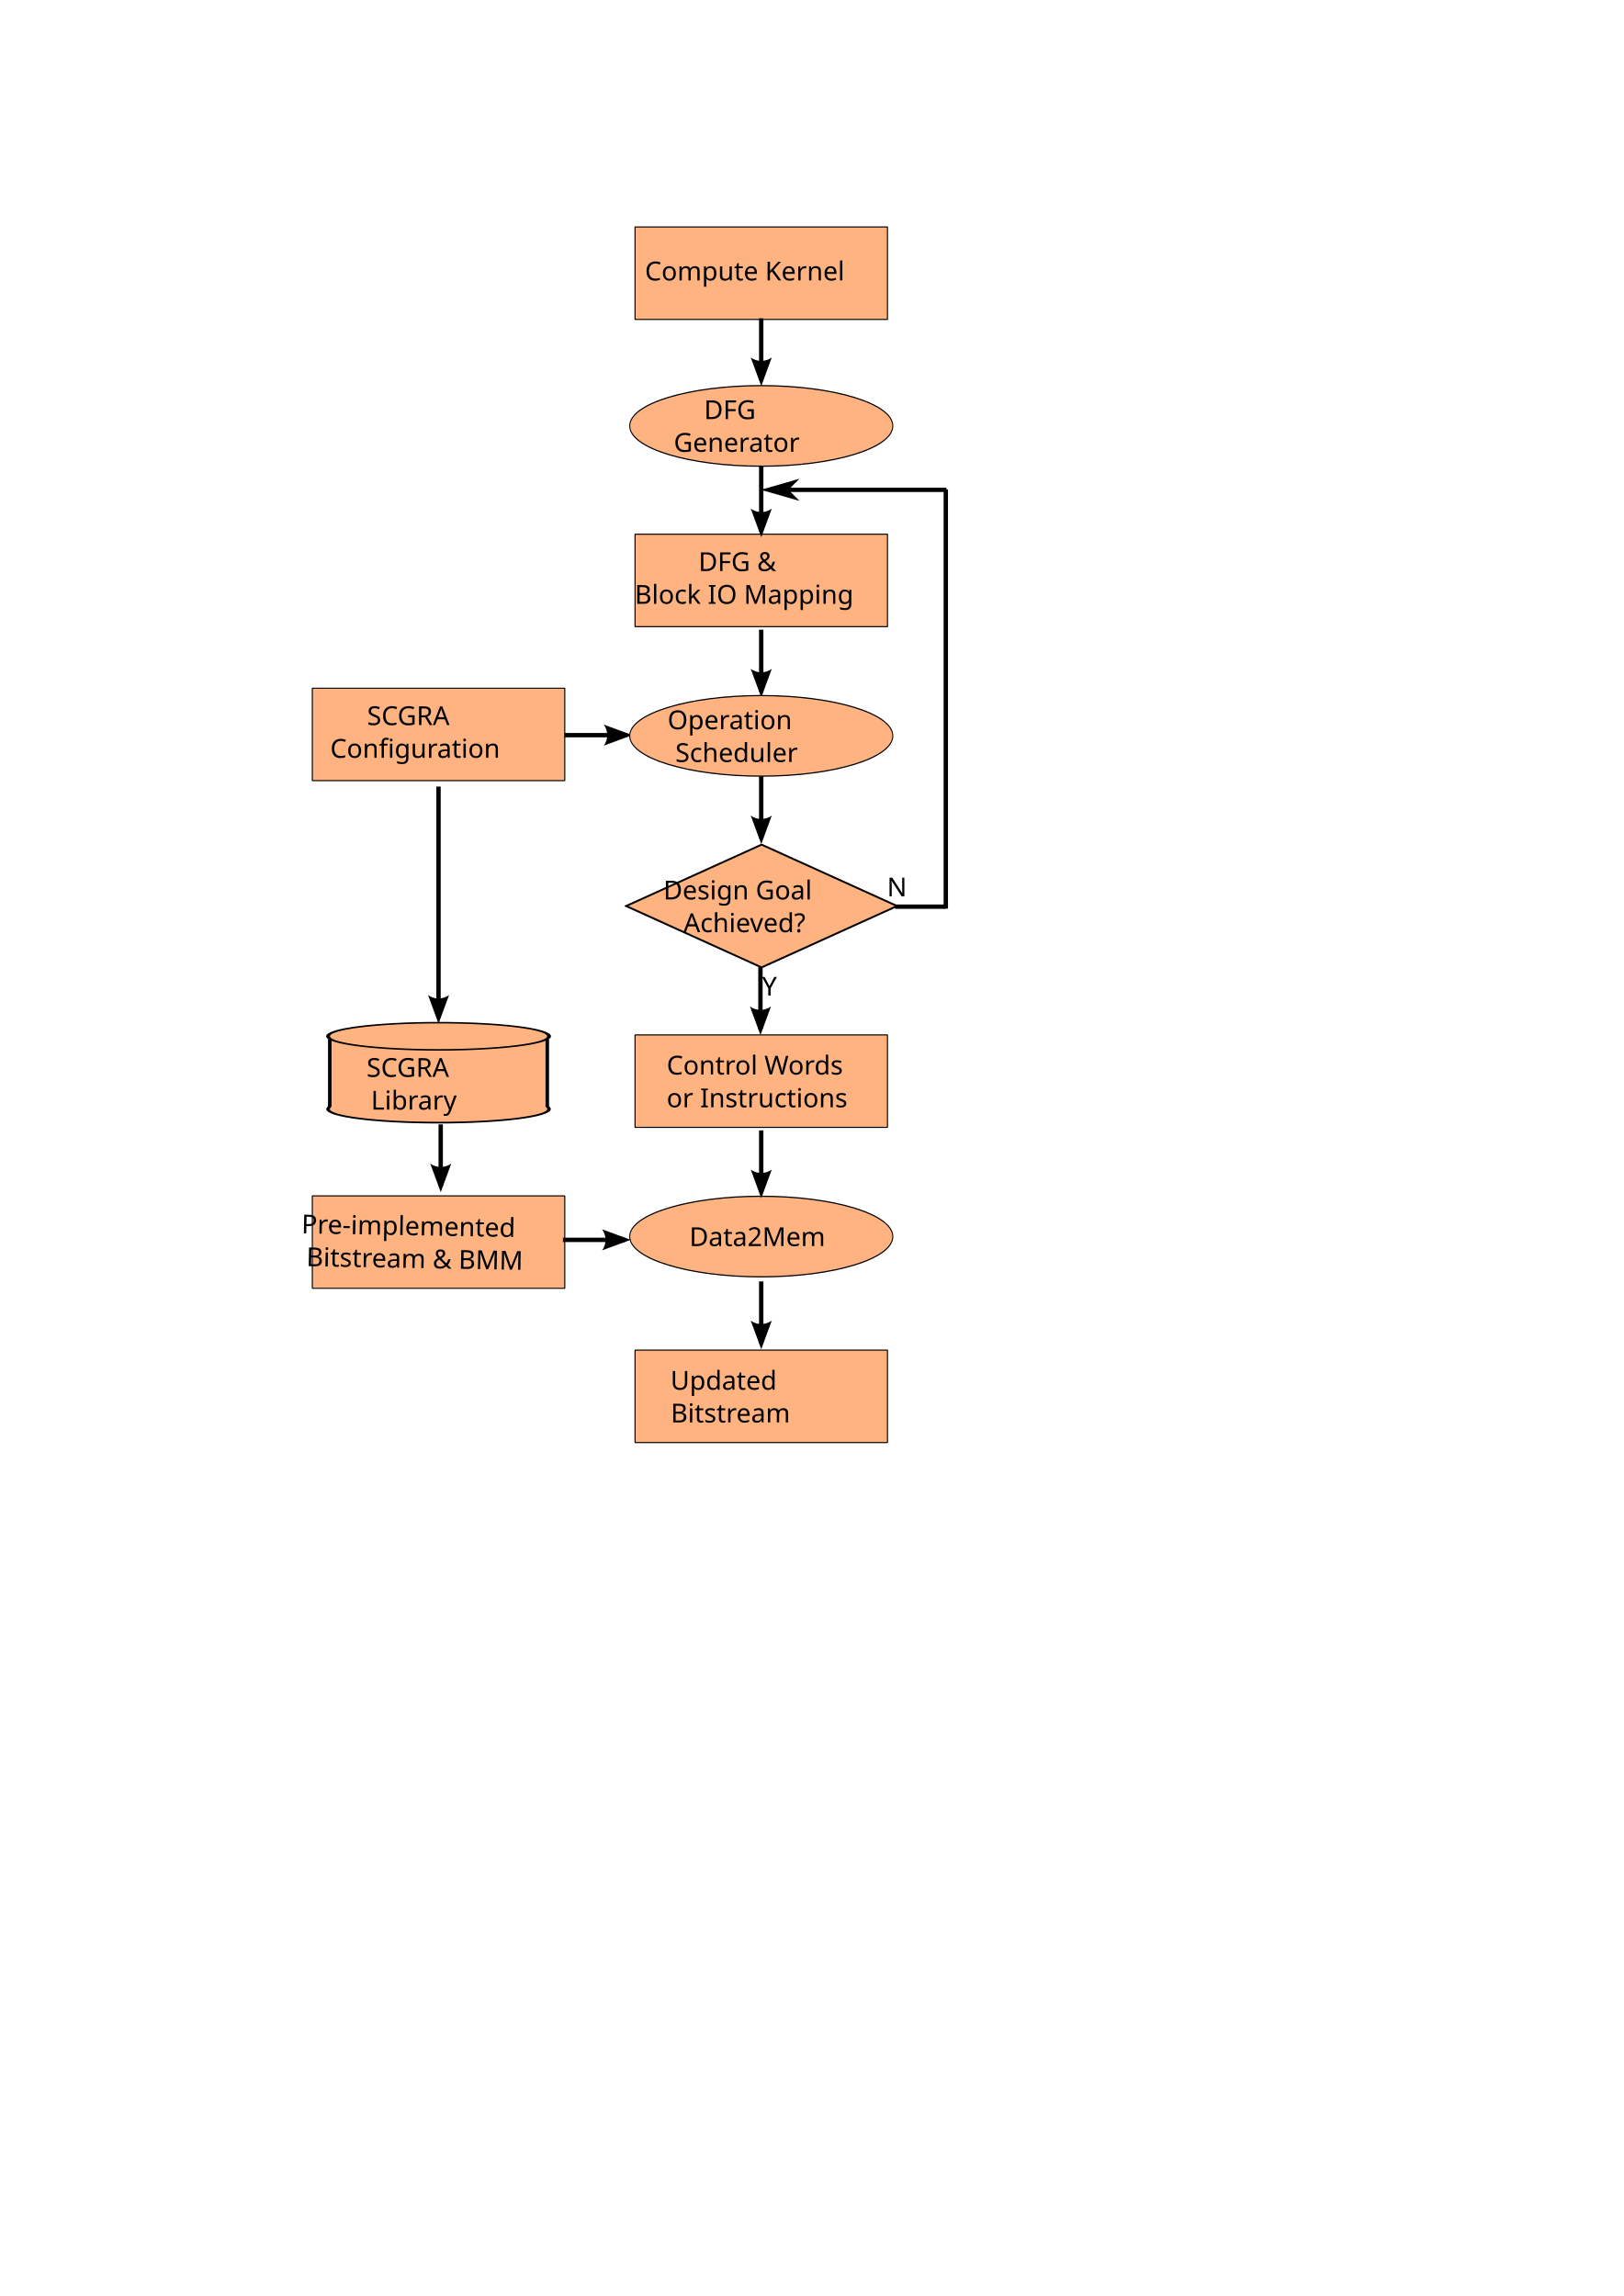
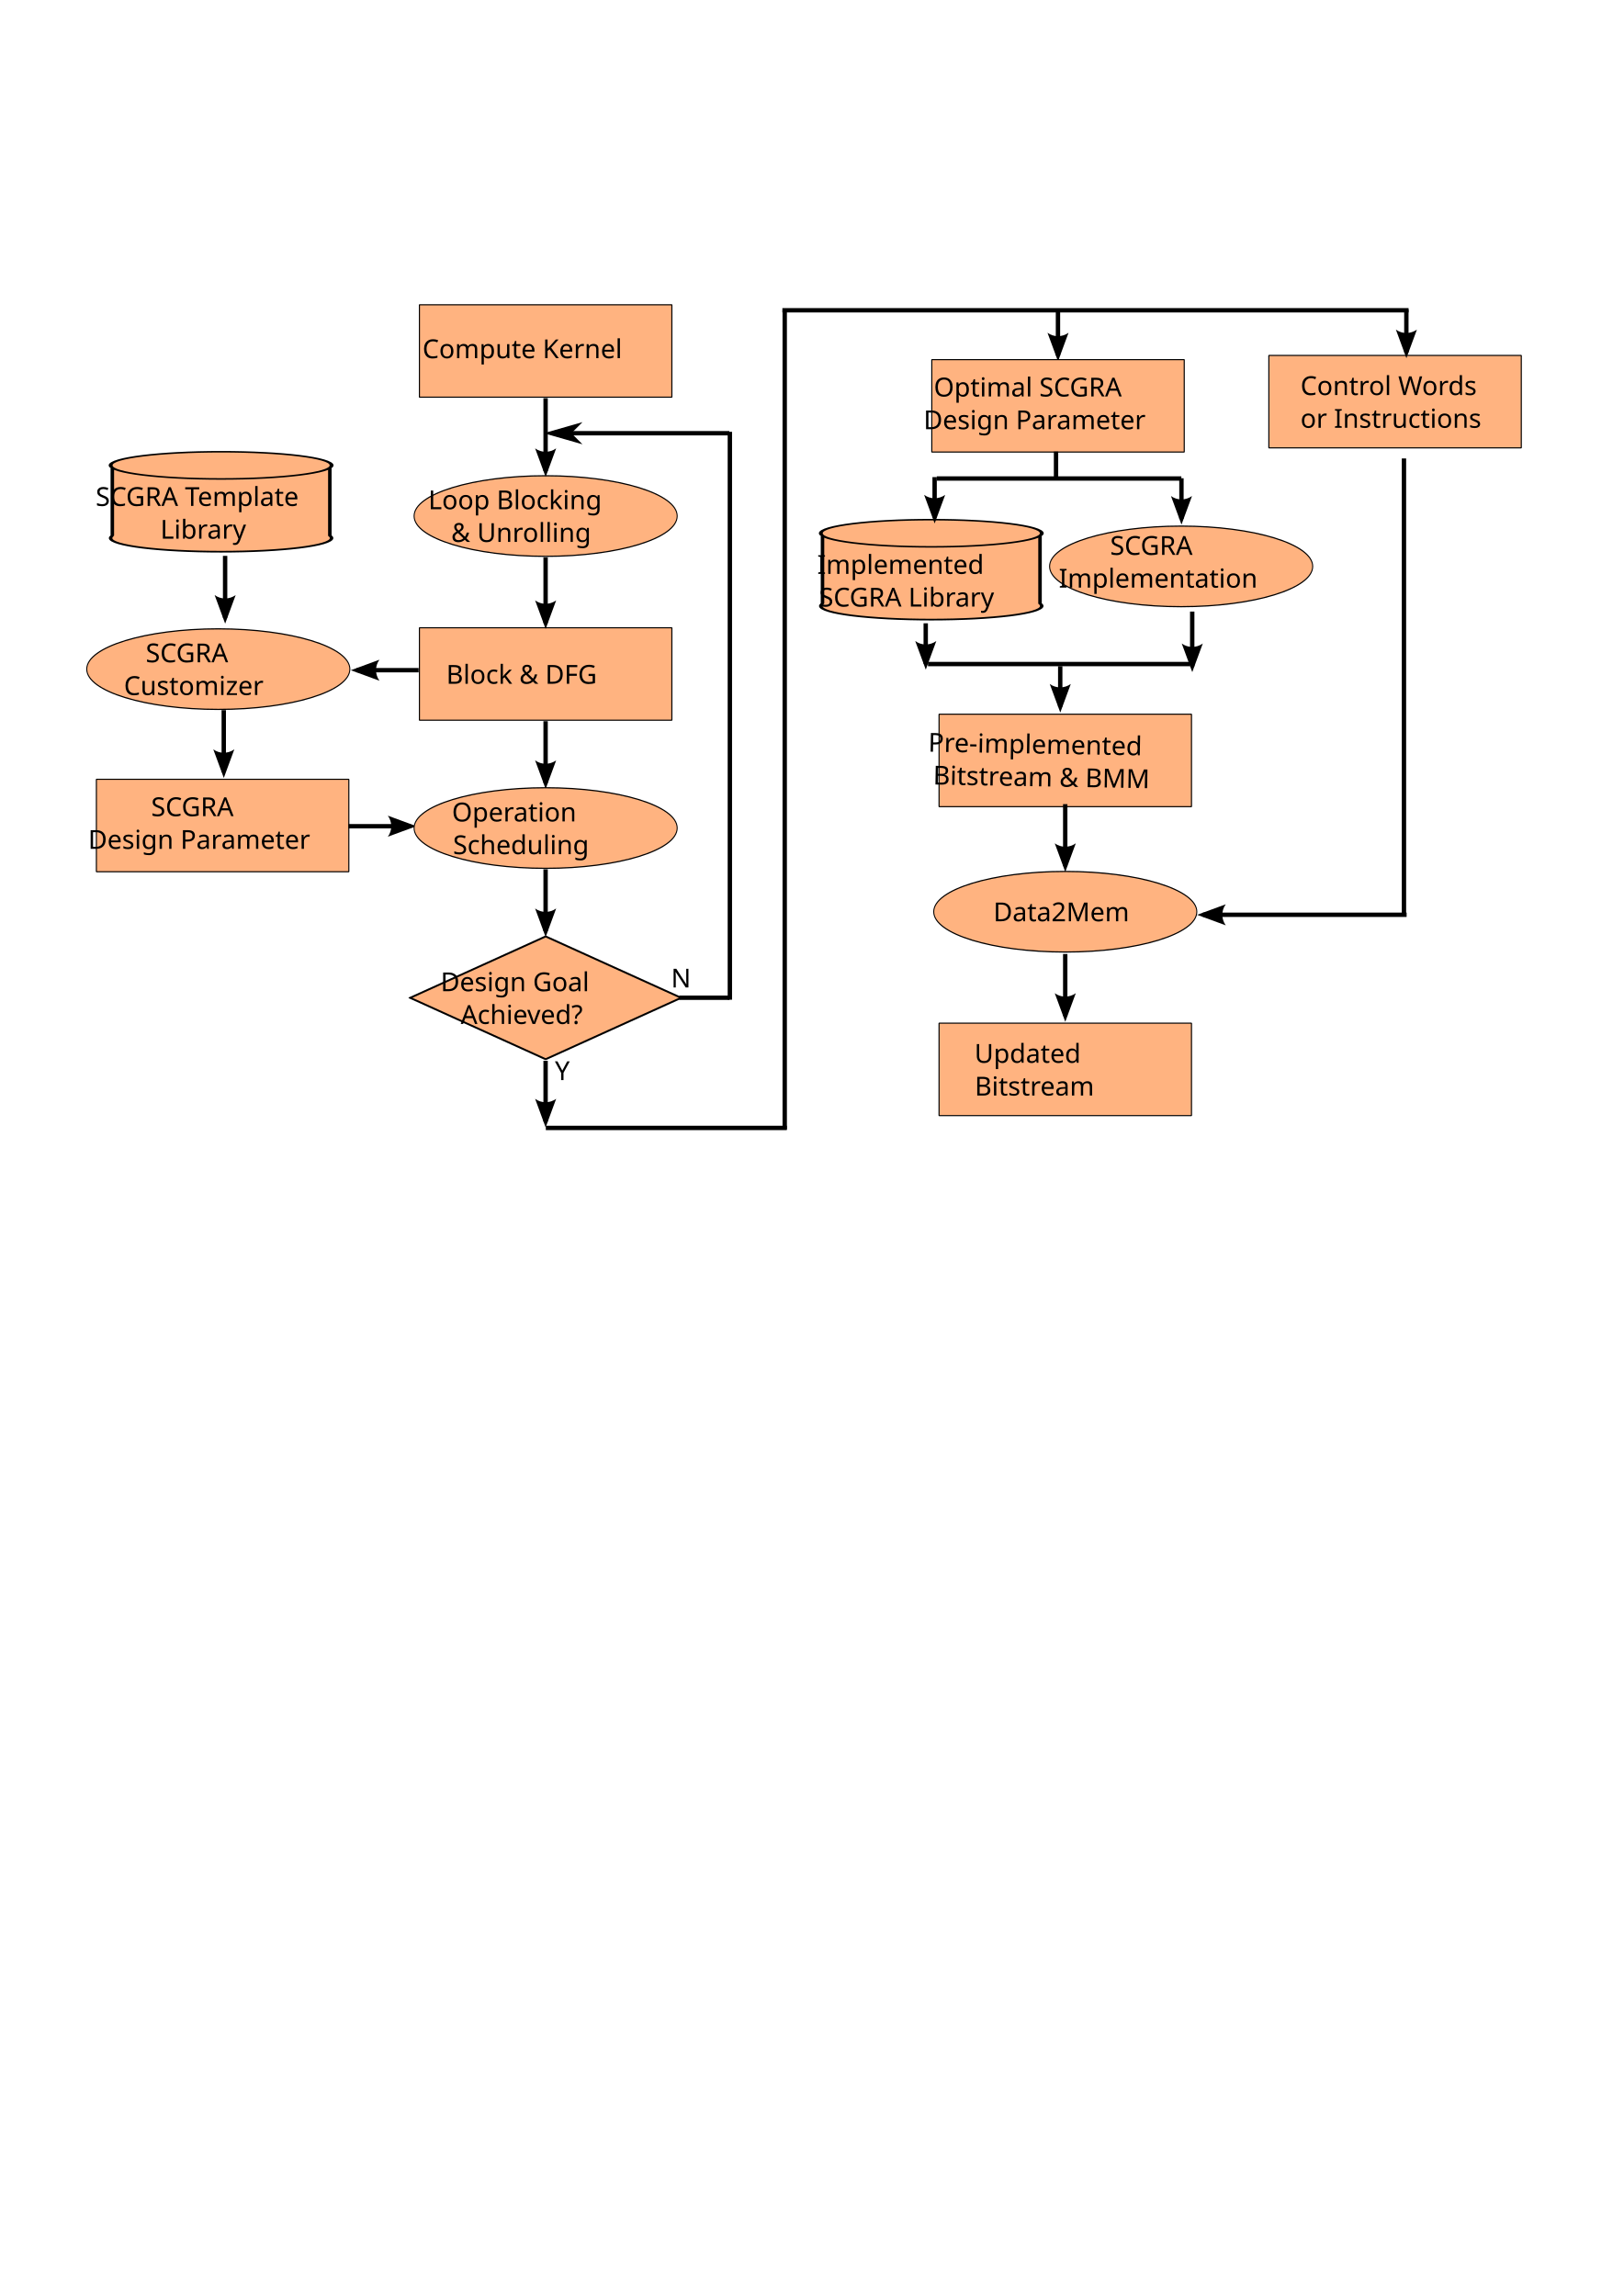
<svg xmlns="http://www.w3.org/2000/svg" width="744.094" height="1052.362" id="svg6916" version="1.1">
  <defs id="defs6918">
+     <marker orient="auto" refY="0.0" refX="0.0" id="Arrow2Mstart" style="overflow:visible">
+       <path id="path4819" style="fill-rule:evenodd;stroke-width:0.625;stroke-linejoin:round" d="M 8.719,4.034 L -2.207,0.016 L 8.719,-4.002 C 6.973,-1.63 6.983,1.616 8.719,4.034 z " transform="scale(0.6) translate(0,0)" />
+     </marker>
    <marker orient="auto" refY="0.0" refX="0.0" id="Arrow1Mstart" style="overflow:visible">
      <path id="path5297" d="M 0.0,0.0 L 5.0,-5.0 L -12.5,0.0 L 5.0,5.0 L 0.0,0.0 z " style="fill-rule:evenodd;stroke:#000000;stroke-width:1.0pt" transform="scale(0.4) translate(10,0)" />
    </marker>
    <marker orient="auto" refY="0.0" refX="0.0" id="Arrow1Mend" style="overflow:visible;">
      <path id="path5300" d="M 0.0,0.0 L 5.0,-5.0 L -12.5,0.0 L 5.0,5.0 L 0.0,0.0 z " style="fill-rule:evenodd;stroke:#000000;stroke-width:1.0pt;" transform="scale(0.4) rotate(180) translate(10,0)" />
    </marker>
    <marker orient="auto" refY="0" refX="0" id="marker12480" style="overflow:visible">
      <path id="path12482" style="fill-rule:evenodd;stroke-width:0.625;stroke-linejoin:round" d="M 8.719,4.034 -2.207,0.016 8.719,-4.002 c -1.745,2.372 -1.735,5.617 -6e-7,8.035 z" transform="scale(-0.6,-0.6)" />
    </marker>
    <marker orient="auto" refY="0" refX="0" id="marker6936" style="overflow:visible">
      <path id="path6938" style="fill-rule:evenodd;stroke-width:0.625;stroke-linejoin:round" d="M 8.719,4.034 -2.207,0.016 8.719,-4.002 c -1.745,2.372 -1.735,5.617 -6e-7,8.035 z" transform="scale(-0.6,-0.6)" />
    </marker>
    <marker orient="auto" refY="0" refX="0" id="marker6940" style="overflow:visible">
      <path id="path6942" style="fill-rule:evenodd;stroke-width:0.625;stroke-linejoin:round" d="M 8.719,4.034 -2.207,0.016 8.719,-4.002 c -1.745,2.372 -1.735,5.617 -6e-7,8.035 z" transform="scale(-0.6,-0.6)" />
    </marker>
    <marker orient="auto" refY="0" refX="0" id="marker6944" style="overflow:visible">
      <path id="path6946" style="fill-rule:evenodd;stroke-width:0.625;stroke-linejoin:round" d="M 8.719,4.034 -2.207,0.016 8.719,-4.002 c -1.745,2.372 -1.735,5.617 -6e-7,8.035 z" transform="scale(-0.6,-0.6)" />
    </marker>
    <marker orient="auto" refY="0" refX="0" id="marker6948" style="overflow:visible">
      <path id="path6950" style="fill-rule:evenodd;stroke-width:0.625;stroke-linejoin:round" d="M 8.719,4.034 -2.207,0.016 8.719,-4.002 c -1.745,2.372 -1.735,5.617 -6e-7,8.035 z" transform="scale(-0.6,-0.6)" />
    </marker>
    <marker orient="auto" refY="0" refX="0" id="marker6952" style="overflow:visible">
      <path id="path6954" style="fill-rule:evenodd;stroke-width:0.625;stroke-linejoin:round" d="M 8.719,4.034 -2.207,0.016 8.719,-4.002 c -1.745,2.372 -1.735,5.617 -6e-7,8.035 z" transform="scale(-0.6,-0.6)" />
    </marker>
    <marker orient="auto" refY="0" refX="0" id="marker6956" style="overflow:visible">
      <path id="path6958" style="fill-rule:evenodd;stroke-width:0.625;stroke-linejoin:round" d="M 8.719,4.034 -2.207,0.016 8.719,-4.002 c -1.745,2.372 -1.735,5.617 -6e-7,8.035 z" transform="scale(-0.6,-0.6)" />
    </marker>
    <marker orient="auto" refY="0" refX="0" id="marker6960" style="overflow:visible">
      <path id="path6962" style="fill-rule:evenodd;stroke-width:0.625;stroke-linejoin:round" d="M 8.719,4.034 -2.207,0.016 8.719,-4.002 c -1.745,2.372 -1.735,5.617 -6e-7,8.035 z" transform="scale(-0.6,-0.6)" />
    </marker>
    <marker orient="auto" refY="0" refX="0" id="marker12480-2" style="overflow:visible">
      <path id="path12482-1" style="fill-rule:evenodd;stroke-width:0.625;stroke-linejoin:round" d="M 8.719,4.034 -2.207,0.016 8.719,-4.002 c -1.745,2.372 -1.735,5.617 -6e-7,8.035 z" transform="scale(-0.6,-0.6)" />
    </marker>
    <marker orient="auto" refY="0" refX="0" id="marker12480-9" style="overflow:visible">
      <path id="path12482-7" style="fill-rule:evenodd;stroke-width:0.625;stroke-linejoin:round" d="M 8.719,4.034 -2.207,0.016 8.719,-4.002 c -1.745,2.372 -1.735,5.617 -6e-7,8.035 z" transform="scale(-0.6,-0.6)" />
    </marker>
    <marker orient="auto" refY="0" refX="0" id="marker12480-8" style="overflow:visible">
      <path id="path12482-5" style="fill-rule:evenodd;stroke-width:0.625;stroke-linejoin:round" d="M 8.719,4.034 -2.207,0.016 8.719,-4.002 c -1.745,2.372 -1.735,5.617 -6e-7,8.035 z" transform="scale(-0.6,-0.6)" />
    </marker>
    <marker orient="auto" refY="0" refX="0" id="marker12480-1" style="overflow:visible">
      <path id="path12482-53" style="fill-rule:evenodd;stroke-width:0.625;stroke-linejoin:round" d="M 8.719,4.034 -2.207,0.016 8.719,-4.002 c -1.745,2.372 -1.735,5.617 -6e-7,8.035 z" transform="scale(-0.6,-0.6)" />
    </marker>
    <marker orient="auto" refY="0" refX="0" id="marker12480-7" style="overflow:visible">
      <path id="path12482-51" style="fill-rule:evenodd;stroke-width:0.625;stroke-linejoin:round" d="M 8.719,4.034 -2.207,0.016 8.719,-4.002 c -1.745,2.372 -1.735,5.617 -6e-7,8.035 z" transform="scale(-0.6,-0.6)" />
    </marker>
    <marker orient="auto" refY="0" refX="0" id="marker12480-3" style="overflow:visible">
      <path id="path12482-55" style="fill-rule:evenodd;stroke-width:0.625;stroke-linejoin:round" d="M 8.719,4.034 -2.207,0.016 8.719,-4.002 c -1.745,2.372 -1.735,5.617 -6e-7,8.035 z" transform="scale(-0.6,-0.6)" />
    </marker>
    <marker orient="auto" refY="0" refX="0" id="marker12480-6" style="overflow:visible">
      <path id="path12482-76" style="fill-rule:evenodd;stroke-width:0.625;stroke-linejoin:round" d="M 8.719,4.034 -2.207,0.016 8.719,-4.002 c -1.745,2.372 -1.735,5.617 -6e-7,8.035 z" transform="scale(-0.6,-0.6)" />
    </marker>
+     <marker orient="auto" refY="0" refX="0" id="marker12480-97" style="overflow:visible">
+       <path id="path12482-4" style="fill-rule:evenodd;stroke-width:0.625;stroke-linejoin:round" d="M 8.719,4.034 -2.207,0.016 8.719,-4.002 c -1.745,2.372 -1.735,5.617 -6e-7,8.035 z" transform="scale(-0.6,-0.6)" />
+     </marker>
+     <marker orient="auto" refY="0" refX="0" id="marker12480-60" style="overflow:visible">
+       <path id="path12482-8" style="fill-rule:evenodd;stroke-width:0.625;stroke-linejoin:round" d="M 8.719,4.034 -2.207,0.016 8.719,-4.002 c -1.745,2.372 -1.735,5.617 -6e-7,8.035 z" transform="scale(-0.6,-0.6)" />
+     </marker>
+     <marker orient="auto" refY="0" refX="0" id="marker12480-34" style="overflow:visible">
+       <path id="path12482-2" style="fill-rule:evenodd;stroke-width:0.625;stroke-linejoin:round" d="M 8.719,4.034 -2.207,0.016 8.719,-4.002 c -1.745,2.372 -1.735,5.617 -6e-7,8.035 z" transform="scale(-0.6,-0.6)" />
+     </marker>
+     <marker orient="auto" refY="0" refX="0" id="marker12480-11" style="overflow:visible">
+       <path id="path12482-0" style="fill-rule:evenodd;stroke-width:0.625;stroke-linejoin:round" d="M 8.719,4.034 -2.207,0.016 8.719,-4.002 c -1.745,2.372 -1.735,5.617 -6e-7,8.035 z" transform="scale(-0.6,-0.6)" />
+     </marker>
+     <marker orient="auto" refY="0" refX="0" id="Arrow1Mstart-5" style="overflow:visible">
+       <path id="path5297-0" d="M 0,0 5,-5 -12.5,0 5,5 0,0 z" style="fill-rule:evenodd;stroke:#000000;stroke-width:1pt" transform="matrix(0.4,0,0,0.4,4,0)" />
+     </marker>
+     <marker orient="auto" refY="0" refX="0" id="marker12480-4" style="overflow:visible">
+       <path id="path12482-19" style="fill-rule:evenodd;stroke-width:0.625;stroke-linejoin:round" d="M 8.719,4.034 -2.207,0.016 8.719,-4.002 c -1.745,2.372 -1.735,5.617 -6e-7,8.035 z" transform="scale(-0.6,-0.6)" />
+     </marker>
+     <marker orient="auto" refY="0" refX="0" id="marker12480-38" style="overflow:visible">
+       <path id="path12482-15" style="fill-rule:evenodd;stroke-width:0.625;stroke-linejoin:round" d="M 8.719,4.034 -2.207,0.016 8.719,-4.002 c -1.745,2.372 -1.735,5.617 -6e-7,8.035 z" transform="scale(-0.6,-0.6)" />
+     </marker>
+     <marker orient="auto" refY="0" refX="0" id="marker12480-76" style="overflow:visible">
+       <path id="path12482-41" style="fill-rule:evenodd;stroke-width:0.625;stroke-linejoin:round" d="M 8.719,4.034 -2.207,0.016 8.719,-4.002 c -1.745,2.372 -1.735,5.617 -6e-7,8.035 z" transform="scale(-0.6,-0.6)" />
+     </marker>
+     <marker orient="auto" refY="0" refX="0" id="marker12480-78" style="overflow:visible">
+       <path id="path12482-73" style="fill-rule:evenodd;stroke-width:0.625;stroke-linejoin:round" d="M 8.719,4.034 -2.207,0.016 8.719,-4.002 c -1.745,2.372 -1.735,5.617 -6e-7,8.035 z" transform="scale(-0.6,-0.6)" />
+     </marker>
+     <marker orient="auto" refY="0" refX="0" id="marker12480-0" style="overflow:visible">
+       <path id="path12482-85" style="fill-rule:evenodd;stroke-width:0.625;stroke-linejoin:round" d="M 8.719,4.034 -2.207,0.016 8.719,-4.002 c -1.745,2.372 -1.735,5.617 -6e-7,8.035 z" transform="scale(-0.6,-0.6)" />
+     </marker>
+     <marker orient="auto" refY="0" refX="0" id="marker5578" style="overflow:visible">
+       <path id="path5580" style="fill-rule:evenodd;stroke-width:0.625;stroke-linejoin:round" d="M 8.719,4.034 -2.207,0.016 8.719,-4.002 c -1.745,2.372 -1.735,5.617 -6e-7,8.035 z" transform="scale(-0.6,-0.6)" />
+     </marker>
+     <marker orient="auto" refY="0" refX="0" id="marker12480-112" style="overflow:visible">
+       <path id="path12482-75" style="fill-rule:evenodd;stroke-width:0.625;stroke-linejoin:round" d="M 8.719,4.034 -2.207,0.016 8.719,-4.002 c -1.745,2.372 -1.735,5.617 -6e-7,8.035 z" transform="scale(-0.6,-0.6)" />
+     </marker>
+     <marker orient="auto" refY="0" refX="0" id="marker5616" style="overflow:visible">
+       <path id="path5618" style="fill-rule:evenodd;stroke-width:0.625;stroke-linejoin:round" d="M 8.719,4.034 -2.207,0.016 8.719,-4.002 c -1.745,2.372 -1.735,5.617 -6e-7,8.035 z" transform="scale(-0.6,-0.6)" />
+     </marker>
  </defs>
  <g id="layer1">
-     <rect id="rect12754-3-34" style="fill:#ffb380;fill-opacity:1;stroke:#000000;stroke-width:0.5;stroke-miterlimit:1;stroke-opacity:1;stroke-dasharray:none;stroke-dashoffset:0" width="115.685" height="42.365" x="291.022" y="244.859" />
-     <text xml:space="preserve" style="font-size:12px;font-style:normal;font-weight:normal;text-align:center;line-height:125%;letter-spacing:0px;word-spacing:0px;text-anchor:middle;fill:#000000;fill-opacity:1;stroke:none;font-family:Sans" x="348.82" y="261.747" id="text13815-3">
-       <tspan x="348.82" y="261.747" id="tspan14004-7">DFG &amp;</tspan>
-       <tspan id="tspan3050" x="348.82" y="276.747">Block IO Mapping</tspan>
-     </text>
-     <rect id="rect12754-3-34-8" style="fill:#ffb380;fill-opacity:1;stroke:#000000;stroke-width:0.5;stroke-miterlimit:1;stroke-opacity:1;stroke-dasharray:none;stroke-dashoffset:0" width="115.685" height="42.365" x="291.022" y="104.037" />
-     <text xml:space="preserve" style="font-size:12px;font-style:normal;font-weight:normal;text-align:center;line-height:125%;letter-spacing:0px;word-spacing:0px;text-anchor:middle;fill:#000000;fill-opacity:1;stroke:none;font-family:Sans" x="349.087" y="128.53" id="text13815-3-1">
-       <tspan id="tspan3050-2" x="349.087" y="128.53">Compute Kernel</tspan>
-     </text>
-     <g id="g6859" transform="translate(-321.7815,16.97376)">
+     <g id="g4408" transform="translate(33.43328,-3.22515)">
+       <rect y="290.965" x="158.776" height="42.365" width="115.685" style="fill:#ffb380;fill-opacity:1;stroke:#000000;stroke-width:0.5;stroke-miterlimit:1;stroke-opacity:1;stroke-dasharray:none;stroke-dashoffset:0" id="rect12754-3-34" />
+       <text id="text13815-3" y="316.621" x="216.524" style="font-size:12px;font-style:normal;font-weight:normal;text-align:center;line-height:125%;letter-spacing:0px;word-spacing:0px;text-anchor:middle;fill:#000000;fill-opacity:1;stroke:none;font-family:Sans" xml:space="preserve">
+         <tspan y="316.621" x="216.524" id="tspan3050">Block &amp; DFG</tspan>
+       </text>
+     </g>
+     <g id="g4403" transform="translate(36.08709,4.040353)">
+       <rect y="135.648" x="156.122" height="42.365" width="115.685" style="fill:#ffb380;fill-opacity:1;stroke:#000000;stroke-width:0.5;stroke-miterlimit:1;stroke-opacity:1;stroke-dasharray:none;stroke-dashoffset:0" id="rect12754-3-34-8" />
+       <text id="text13815-3-1" y="160.14" x="214.187" style="font-size:12px;font-style:normal;font-weight:normal;text-align:center;line-height:125%;letter-spacing:0px;word-spacing:0px;text-anchor:middle;fill:#000000;fill-opacity:1;stroke:none;font-family:Sans" xml:space="preserve">
+         <tspan y="160.14" x="214.187" id="tspan3050-2">Compute Kernel</tspan>
+       </text>
+     </g>
+     <g id="g6859" transform="translate(-31.32822,-294.4679)">
      <rect y="457.38" x="612.803" height="42.365" width="115.685" style="fill:#ffb380;fill-opacity:1;stroke:#000000;stroke-width:0.5;stroke-miterlimit:1;stroke-opacity:1;stroke-dasharray:none;stroke-dashoffset:0" id="rect12754-3-7-2-6" />
      <text id="text12722-1" y="475.535" x="627.286" style="font-size:12px;font-style:normal;font-weight:normal;line-height:125%;letter-spacing:0px;word-spacing:0px;fill:#000000;fill-opacity:1;stroke:none;font-family:Sans" xml:space="preserve">
        <tspan y="475.535" x="627.286" id="tspan12724-2">Control Words</tspan>
        <tspan id="tspan15723-6" y="490.535" x="627.286">or Instructions</tspan>
      </text>
    </g>
-     <g id="g6870" transform="translate(-321.7814,17.50641)">
+     <g id="g6870" transform="translate(-182.4637,-132.3406)">
      <g transform="translate(239.3968,66.55552)" id="g3726-9">
        <rect id="rect12754-3-3-5" style="fill:#ffb380;fill-opacity:1;stroke:#000000;stroke-width:0.5;stroke-miterlimit:1;stroke-opacity:1;stroke-dasharray:none;stroke-dashoffset:0" width="115.685" height="42.365" x="373.406" y="534.755" />
        <text xml:space="preserve" style="font-size:12px;font-style:normal;font-weight:normal;text-align:center;line-height:125%;letter-spacing:0px;word-spacing:0px;text-anchor:middle;fill:#000000;fill-opacity:1;stroke:none;font-family:Sans" x="431.173" y="552.911" id="text12763-8-4">
          <tspan id="tspan12765-7-1" x="431.173" y="552.911">Updated</tspan>
          <tspan x="431.173" y="567.911" id="tspan12767-8-1">Bitstream</tspan>
        </text>
      </g>
    </g>
-     <g id="g6877" transform="translate(-325.6814,-59.52405)">
+     <g id="g6877" transform="translate(-424.6424,-17.78219)">
      <rect y="374.967" x="468.814" height="42.365" width="115.685" style="fill:#ffb380;fill-opacity:1;stroke:#000000;stroke-width:0.5;stroke-miterlimit:1;stroke-opacity:1;stroke-dasharray:none;stroke-dashoffset:0" id="rect12754-3-7-5-9" />
      <text id="text12763-3-4" y="391.854" x="526.835" style="font-size:12px;font-style:normal;font-weight:normal;text-align:center;line-height:125%;letter-spacing:0px;word-spacing:0px;text-anchor:middle;fill:#000000;fill-opacity:1;stroke:none;font-family:Sans" xml:space="preserve">
        <tspan id="tspan12767-5-2" y="391.854" x="526.835">SCGRA</tspan>
-         <tspan id="tspan13867-62" y="406.854" x="526.835">Configuration</tspan>
-       </text>
-     </g>
-     <path style="fill:none;stroke:#000000;stroke-width:2;stroke-linecap:butt;stroke-linejoin:miter;stroke-miterlimit:4;stroke-opacity:1;stroke-dasharray:none;marker-start:none;marker-end:url(#marker12480)" d="m 348.845,288.623 0,28.42" id="path15934-3" />
-     <path style="fill:none;stroke:#000000;stroke-width:2;stroke-linecap:butt;stroke-linejoin:miter;stroke-miterlimit:4;stroke-opacity:1;stroke-dasharray:none;marker-start:none;marker-end:url(#marker12480)" d="m 348.845,587.349 0,28.42" id="path15934-7-3" />
-     <path style="fill:none;stroke:#000000;stroke-width:2;stroke-linecap:butt;stroke-linejoin:miter;stroke-miterlimit:4;stroke-opacity:1;stroke-dasharray:none;marker-start:none;marker-end:url(#marker12480)" d="m 258.74,336.956 28.42,0" id="path15934-71-3" />
-     <g id="g6853" transform="translate(-328.6944,-59.88916)">
-       <path transform="matrix(0.8161765,0,0,1,530.3852,209.4707)" d="m 254.187,187.692 c 0,10.199 -33.071,18.467 -73.866,18.467 -40.795,0 -73.866,-8.268 -73.866,-18.467 0,-10.199 33.071,-18.467 73.866,-18.467 40.795,0 73.866,8.268 73.866,18.467 z" id="path18555-5" style="fill:#ffb380;fill-opacity:1;stroke:#010000;stroke-width:0.553;stroke-linejoin:round;stroke-miterlimit:4;stroke-opacity:1;stroke-dasharray:none;stroke-dashoffset:0" />
-       <text id="text12763-3-5-1" y="394.136" x="677.169" style="font-size:12px;font-style:normal;font-weight:normal;text-align:center;line-height:125%;letter-spacing:0px;word-spacing:0px;text-anchor:middle;fill:#000000;fill-opacity:1;stroke:none;font-family:Sans" xml:space="preserve">
-         <tspan id="tspan13867-6-1" y="394.136" x="677.169">Operation</tspan>
-         <tspan id="tspan13926-9" y="409.136" x="677.169">Scheduler</tspan>
-       </text>
-     </g>
-     <g id="g6865" transform="translate(-321.7814,16.01361)">
+         <tspan id="tspan13867-62" y="406.854" x="526.835">Design Parameter</tspan>
+       </text>
+     </g>
+     <path style="fill:none;stroke:#000000;stroke-width:2;stroke-linecap:butt;stroke-linejoin:miter;stroke-miterlimit:4;stroke-opacity:1;stroke-dasharray:none;marker-start:none;marker-end:url(#marker12480)" d="m 250.032,330.549 0,28.42" id="path15934-3" />
+     <path style="fill:none;stroke:#000000;stroke-width:2;stroke-linecap:butt;stroke-linejoin:miter;stroke-miterlimit:4;stroke-opacity:1;stroke-dasharray:none;marker-start:none;marker-end:url(#marker12480)" d="m 484.836,141.629 0,21.349" id="path15934-7-3" />
+     <path style="fill:none;stroke:#000000;stroke-width:2;stroke-linecap:butt;stroke-linejoin:miter;stroke-miterlimit:4;stroke-opacity:1;stroke-dasharray:none;marker-start:none;marker-end:url(#marker12480)" d="m 159.779,378.698 28.42,0" id="path15934-71-3" />
+     <g id="g6853" transform="translate(-298.9358,-36.20465)">
+       <path transform="matrix(0.8161765,0,0,1,401.8137,228.0421)" d="m 254.187,187.692 c 0,10.199 -33.071,18.467 -73.866,18.467 -40.795,0 -73.866,-8.268 -73.866,-18.467 0,-10.199 33.071,-18.467 73.866,-18.467 40.795,0 73.866,8.268 73.866,18.467 z" id="path18555-5" style="fill:#ffb380;fill-opacity:1;stroke:#010000;stroke-width:0.553;stroke-linejoin:round;stroke-miterlimit:4;stroke-opacity:1;stroke-dasharray:none;stroke-dashoffset:0" />
+       <text id="text12763-3-5-1" y="412.708" x="548.598" style="font-size:12px;font-style:normal;font-weight:normal;text-align:center;line-height:125%;letter-spacing:0px;word-spacing:0px;text-anchor:middle;fill:#000000;fill-opacity:1;stroke:none;font-family:Sans" xml:space="preserve">
+         <tspan id="tspan13867-6-1" y="412.708" x="548.598">Operation</tspan>
+         <tspan id="tspan13926-9" y="427.708" x="548.598">Scheduling</tspan>
+       </text>
+     </g>
+     <g id="g6865" transform="translate(-182.4637,-132.8638)">
      <path transform="matrix(0.8161765,0,0,1,523.4722,363.0618)" d="m 254.187,187.692 c 0,10.199 -33.071,18.467 -73.866,18.467 -40.795,0 -73.866,-8.268 -73.866,-18.467 0,-10.199 33.071,-18.467 73.866,-18.467 40.795,0 73.866,8.268 73.866,18.467 z" id="path18555-8-9" style="fill:#ffb380;fill-opacity:1;stroke:#010000;stroke-width:0.553;stroke-linejoin:round;stroke-miterlimit:4;stroke-opacity:1;stroke-dasharray:none;stroke-dashoffset:0" />
      <text id="text12722-3-4" y="555.122" x="637.698" style="font-size:12px;font-style:normal;font-weight:normal;line-height:125%;letter-spacing:0px;word-spacing:0px;fill:#000000;fill-opacity:1;stroke:none;font-family:Sans" xml:space="preserve">
        <tspan y="555.122" x="637.698" id="tspan12724-4-9">Data2Mem</tspan>
      </text>
    </g>
-     <g id="g6891" transform="translate(-318.7685,20.47595)">
+     <g id="g6891" transform="translate(-31.56124,-200.2855)">
      <rect y="527.644" x="461.901" height="42.365" width="115.685" style="fill:#ffb380;fill-opacity:1;stroke:#000000;stroke-width:0.5;stroke-miterlimit:1;stroke-opacity:1;stroke-dasharray:none;stroke-dashoffset:0" id="rect12754-3-7-5-1-2" />
      <text transform="matrix(0.9998493,0.01736027,-0.01736027,0.9998493,0,0)" id="text12763-9" y="536.785" x="529.327" style="font-size:12px;font-style:normal;font-weight:normal;text-align:center;line-height:125%;letter-spacing:0px;word-spacing:0px;text-anchor:middle;fill:#000000;fill-opacity:1;stroke:none;font-family:Sans" xml:space="preserve">
        <tspan y="536.785" x="529.327" id="tspan12765-4">Pre-implemented</tspan>
        <tspan id="tspan12767-6" y="551.785" x="529.327">Bitstream &amp; BMM</tspan>
      </text>
    </g>
-     <path style="fill:none;stroke:#000000;stroke-width:2;stroke-linecap:butt;stroke-linejoin:miter;stroke-miterlimit:4;stroke-opacity:1;stroke-dasharray:none;marker-start:none;marker-end:url(#marker12480)" d="m 348.845,518.117 0,28.42" id="path15934-7-9-3" />
-     <path style="fill:none;stroke:#000000;stroke-width:2;stroke-linecap:butt;stroke-linejoin:miter;stroke-miterlimit:4;stroke-opacity:1;stroke-dasharray:none;marker-start:none;marker-end:url(#marker12480)" d="m 257.972,568.287 28.42,0" id="path15934-71-6-3" />
-     <g id="g6883" transform="translate(-323.2052,12.47595)">
+     <path style="fill:none;stroke:#000000;stroke-width:2;stroke-linecap:butt;stroke-linejoin:miter;stroke-miterlimit:4;stroke-opacity:1;stroke-dasharray:none;marker-start:none;marker-end:url(#marker12480)" d="m 250.032,486.187 0,27.915" id="path15934-71-6-3" />
+     <g id="g6883" transform="translate(-97.40175,-218.0817)">
      <g style="fill:#ffb380" transform="matrix(1.413947,0,0,0.6823481,304.7896,199.7981)" id="g3932-4-1">
        <path style="fill:#ffb380;fill-opacity:1;stroke:#000000;stroke-width:1.138;stroke-miterlimit:1;stroke-opacity:1;stroke-dasharray:none" d="m 119.906,386.969 0,45.25 0.031,0 c -0.38,0.534 -0.594,1.094 -0.594,1.656 0,5.048 16.033,9.125 35.812,9.125 19.779,0 35.812,-4.077 35.812,-9.125 0,-0.56 -0.185,-1.124 -0.562,-1.656 l 0,-45.25 -70.5,0 z" id="rect3874-7-3" />
        <path style="fill:#ffb380;fill-opacity:1;stroke:#000000;stroke-width:0.705;stroke-miterlimit:1;stroke-opacity:1;stroke-dasharray:none" id="path3872-8-6" d="m 124.378,584.995 c 0,3.45 -8.997,6.246 -20.096,6.246 -11.099,0 -20.096,-2.796 -20.096,-6.246 0,-3.45 8.997,-6.246 20.096,-6.246 11.099,0 20.096,2.796 20.096,6.246 z" transform="matrix(1.78214,0,0,1.463278,-30.67905,-471.0226)" />
      </g>
      <text id="text3764-4-9-2-7" y="481.106" x="523.785" style="font-size:12px;font-style:normal;font-variant:normal;font-weight:normal;font-stretch:normal;text-align:center;line-height:125%;letter-spacing:0px;word-spacing:0px;writing-mode:lr-tb;text-anchor:middle;fill:#000000;fill-opacity:1;stroke:none;font-family:Sans;-inkscape-font-specification:Sans" xml:space="preserve">
-         <tspan id="tspan4169-4" y="481.106" x="525.695">SCGRA </tspan>
-         <tspan id="tspan5026-3" y="496.106" x="523.785">Library</tspan>
-       </text>
-     </g>
-     <path style="fill:none;stroke:#000000;stroke-width:2;stroke-linecap:butt;stroke-linejoin:miter;stroke-miterlimit:4;stroke-opacity:1;stroke-dasharray:none;marker-start:none;marker-end:url(#marker12480)" d="m 348.845,355.855 0,28.42" id="path15934-3-2" />
-     <g id="g6853-9" transform="translate(-322.9801,-199.8003)">
+         <tspan id="tspan4169-4" y="481.106" x="525.695">Implemented </tspan>
+         <tspan id="tspan5026-3" y="496.106" x="523.785">SCGRA Library</tspan>
+       </text>
+     </g>
+     <path style="fill:none;stroke:#000000;stroke-width:2;stroke-linecap:butt;stroke-linejoin:miter;stroke-miterlimit:4;stroke-opacity:1;stroke-dasharray:none;marker-start:none;marker-end:url(#marker12480)" d="m 250.032,398.441 0,28.42" id="path15934-3-2" />
+     <g id="g6853-9" transform="translate(-421.793,-158.4911)">
      <path transform="matrix(0.8161765,0,0,1,524.6709,207.3278)" d="m 254.187,187.692 c 0,10.199 -33.071,18.467 -73.866,18.467 -40.795,0 -73.866,-8.268 -73.866,-18.467 0,-10.199 33.071,-18.467 73.866,-18.467 40.795,0 73.866,8.268 73.866,18.467 z" id="path18555-5-5" style="fill:#ffb380;fill-opacity:1;stroke:#010000;stroke-width:0.553;stroke-linejoin:round;stroke-miterlimit:4;stroke-opacity:1;stroke-dasharray:none;stroke-dashoffset:0" />
      <text id="text12763-3-5-1-9" y="391.888" x="671.513" style="font-size:12px;font-style:normal;font-weight:normal;text-align:center;line-height:125%;letter-spacing:0px;word-spacing:0px;text-anchor:middle;fill:#000000;fill-opacity:1;stroke:none;font-family:Sans" xml:space="preserve">
-         <tspan id="tspan13926-9-3" y="391.888" x="671.513">DFG</tspan>
-         <tspan y="406.888" x="671.513" id="tspan3146">Generator</tspan>
-       </text>
-     </g>
-     <path style="fill:none;stroke:#000000;stroke-width:2;stroke-linecap:butt;stroke-linejoin:miter;stroke-miterlimit:4;stroke-opacity:1;stroke-dasharray:none;marker-start:none;marker-end:url(#marker12480)" d="m 348.845,213.399 0,30.206" id="path15934-3-8" />
-     <path style="fill:none;stroke:#000000;stroke-width:2;stroke-linecap:butt;stroke-linejoin:miter;stroke-miterlimit:4;stroke-opacity:1;stroke-dasharray:none;marker-start:none;marker-end:url(#marker12480)" d="m 348.845,145.899 0,28.42" id="path15934-3-22" />
-     <rect style="fill:#ffb380;stroke:#010000;stroke-width:1.153;stroke-linejoin:round;stroke-miterlimit:4;stroke-opacity:1;stroke-dasharray:none;stroke-dashoffset:0" id="rect3305" width="68.17" height="68.17" x="-345.43" y="660.452" transform="matrix(0.9108015,-0.4128445,0.9108015,0.4128445,0,0)" />
-     <text xml:space="preserve" style="font-size:12px;font-style:normal;font-weight:normal;text-align:center;line-height:125%;letter-spacing:0px;word-spacing:0px;text-anchor:middle;fill:#000000;fill-opacity:1;stroke:none;font-family:Sans" x="348.982" y="412.246" id="text12763-3-7">
-       <tspan x="348.982" y="412.246" id="tspan13867-67">Design Goal</tspan>
-       <tspan x="348.982" y="427.246" id="tspan4737">Achieved?</tspan>
+         <tspan y="391.888" x="673.423" id="tspan3146">Loop Blocking </tspan>
+         <tspan y="406.888" x="671.513" id="tspan3105">&amp; Unrolling</tspan>
+       </text>
+     </g>
+     <path style="fill:none;stroke:#000000;stroke-width:2;stroke-linecap:butt;stroke-linejoin:miter;stroke-miterlimit:4;stroke-opacity:1;stroke-dasharray:none;marker-start:none;marker-end:url(#marker12480)" d="m 250.032,255.44 0,30.206" id="path15934-3-8" />
+     <path style="fill:none;stroke:#000000;stroke-width:2;stroke-linecap:butt;stroke-linejoin:miter;stroke-miterlimit:4;stroke-opacity:1;stroke-dasharray:none;marker-start:none;marker-end:url(#marker12480)" d="m 250.032,182.497 0,33.471" id="path15934-3-22" />
+     <path style="fill:none;stroke:#000000;stroke-width:2;stroke-linecap:butt;stroke-linejoin:miter;stroke-miterlimit:4;stroke-opacity:1;stroke-dasharray:none;marker-start:none;marker-end:none" d="m 311.29,457.305 22.98,0" id="path15934-71-9-6" />
+     <g id="g4427" transform="translate(32.32488,-3.707054)">
+       <rect transform="matrix(0.9108015,-0.4128445,0.9108015,0.4128445,0,0)" y="643.828" x="-472.949" height="68.17" width="68.17" id="rect3305" style="fill:#ffb380;stroke:#010000;stroke-width:1.153;stroke-linejoin:round;stroke-miterlimit:4;stroke-opacity:1;stroke-dasharray:none;stroke-dashoffset:0" />
+       <text id="text12763-3-7" y="458.029" x="217.696" style="font-size:12px;font-style:normal;font-weight:normal;text-align:center;line-height:125%;letter-spacing:0px;word-spacing:0px;text-anchor:middle;fill:#000000;fill-opacity:1;stroke:none;font-family:Sans" xml:space="preserve">
+         <tspan id="tspan13867-67" y="458.029" x="217.696">Design Goal</tspan>
+         <tspan id="tspan4737" y="473.029" x="217.696">Achieved?</tspan>
+       </text>
+     </g>
+     <text xml:space="preserve" style="font-size:12px;font-style:normal;font-weight:normal;text-align:center;line-height:125%;letter-spacing:0px;word-spacing:0px;text-anchor:middle;fill:#000000;fill-opacity:1;stroke:none;font-family:Sans" x="265.493" y="495.048" id="text12763-3-51-2">
+       <tspan x="265.493" y="495.048" id="tspan13867-4-9">Y</tspan>
    </text>
-     <path style="fill:none;stroke:#000000;stroke-width:2;stroke-linecap:butt;stroke-linejoin:miter;stroke-miterlimit:4;stroke-opacity:1;stroke-dasharray:none;marker-start:none;marker-end:none" d="m 410.251,415.564 22.98,0" id="path15934-71-9-6" />
-     <text xml:space="preserve" style="font-size:12px;font-style:normal;font-weight:normal;text-align:center;line-height:125%;letter-spacing:0px;word-spacing:0px;text-anchor:middle;fill:#000000;fill-opacity:1;stroke:none;font-family:Sans" x="360.414" y="456.336" id="text12763-3-51-2">
-       <tspan x="360.414" y="456.336" id="tspan13867-4-9">Y</tspan>
+     <text xml:space="preserve" style="font-size:12px;font-style:normal;font-weight:normal;text-align:center;line-height:125%;letter-spacing:0px;word-spacing:0px;text-anchor:middle;fill:#000000;fill-opacity:1;stroke:none;font-family:Sans" x="319.89" y="452.593" id="text12763-3-51-2-8">
+       <tspan x="319.89" y="452.593" id="tspan13867-4-9-4">N</tspan>
    </text>
-     <text xml:space="preserve" style="font-size:12px;font-style:normal;font-weight:normal;text-align:center;line-height:125%;letter-spacing:0px;word-spacing:0px;text-anchor:middle;fill:#000000;fill-opacity:1;stroke:none;font-family:Sans" x="418.851" y="410.852" id="text12763-3-51-2-8">
-       <tspan x="418.851" y="410.852" id="tspan13867-4-9-4">N</tspan>
+     <path style="fill:none;stroke:#000000;stroke-width:2;stroke-linecap:butt;stroke-linejoin:miter;stroke-miterlimit:4;stroke-opacity:1;stroke-dasharray:none;marker-start:none;marker-end:url(#marker12480)" d="m 644.492,141.88 0,19.646" id="path15934-3-2-1" />
+     <path style="fill:none;stroke:#000000;stroke-width:2;stroke-linecap:butt;stroke-linejoin:miter;stroke-miterlimit:4;stroke-opacity:1;stroke-dasharray:none;marker-start:none;marker-end:none" d="m 334.475,458.219 0,-260.309" id="path15934-71-9-6-6" />
+     <path style="fill:none;stroke:#000000;stroke-width:2;stroke-linecap:butt;stroke-linejoin:miter;stroke-miterlimit:4;stroke-opacity:1;stroke-dasharray:none;marker-start:url(#Arrow1Mstart);marker-end:none" d="m 253.106,198.567 81.117,0" id="path15934-71-9-6-67" />
+     <path style="fill:none;stroke:#000000;stroke-width:2;stroke-linecap:butt;stroke-linejoin:miter;stroke-miterlimit:4;stroke-opacity:1;stroke-dasharray:none;marker-start:none;marker-end:url(#marker12480)" d="m 488.163,437.27 0,28.42" id="path15934-3-2-6" />
+     <g id="g6853-9-8" transform="translate(-571.8053,-88.32949)">
+       <path transform="matrix(0.8161765,0,0,1,524.6709,207.3278)" d="m 254.187,187.692 c 0,10.199 -33.071,18.467 -73.866,18.467 -40.795,0 -73.866,-8.268 -73.866,-18.467 0,-10.199 33.071,-18.467 73.866,-18.467 40.795,0 73.866,8.268 73.866,18.467 z" id="path18555-5-5-3" style="fill:#ffb380;fill-opacity:1;stroke:#010000;stroke-width:0.553;stroke-linejoin:round;stroke-miterlimit:4;stroke-opacity:1;stroke-dasharray:none;stroke-dashoffset:0" />
+       <text id="text12763-3-5-1-9-2" y="391.888" x="671.513" style="font-size:12px;font-style:normal;font-weight:normal;text-align:center;line-height:125%;letter-spacing:0px;word-spacing:0px;text-anchor:middle;fill:#000000;fill-opacity:1;stroke:none;font-family:Sans" xml:space="preserve">
+         <tspan y="391.888" x="671.513" id="tspan3146-8">SCGRA</tspan>
+         <tspan y="406.888" x="671.513" id="tspan3119">Customizer</tspan>
+       </text>
+     </g>
+     <path style="fill:none;stroke:#000000;stroke-width:2;stroke-linecap:butt;stroke-linejoin:miter;stroke-miterlimit:4;stroke-opacity:1;stroke-dasharray:none;marker-start:none;marker-end:url(#marker12480)" d="m 191.845,307.176 -28.42,0" id="path15934-71-3-8" />
+     <path style="fill:none;stroke:#000000;stroke-width:2;stroke-linecap:butt;stroke-linejoin:miter;stroke-miterlimit:4;stroke-opacity:1;stroke-dasharray:none;marker-start:none;marker-end:url(#marker12480)" d="m 102.545,325.496 0,28.42" id="path15934-3-4" />
+     <g id="g3152" transform="translate(96.97463,-45.07106)">
+       <path transform="matrix(0.8161765,0,0,1,297.1373,116.9831)" d="m 254.187,187.692 c 0,10.199 -33.071,18.467 -73.866,18.467 -40.795,0 -73.866,-8.268 -73.866,-18.467 0,-10.199 33.071,-18.467 73.866,-18.467 40.795,0 73.866,8.268 73.866,18.467 z" id="path18555-5-5-3-1" style="fill:#ffb380;fill-opacity:1;stroke:#010000;stroke-width:0.553;stroke-linejoin:round;stroke-miterlimit:4;stroke-opacity:1;stroke-dasharray:none;stroke-dashoffset:0" />
+       <text id="text12763-3-5-1-9-2-8" y="299.4" x="444.694" style="font-size:12px;font-style:normal;font-weight:normal;text-align:center;line-height:125%;letter-spacing:0px;word-spacing:0px;text-anchor:middle;fill:#000000;fill-opacity:1;stroke:none;font-family:Sans" xml:space="preserve">
+         <tspan y="299.4" x="444.694" id="tspan3146-8-7">SCGRA</tspan>
+         <tspan y="314.4" x="444.694" id="tspan3119-4">Implementation</tspan>
+       </text>
+     </g>
+     <g id="g3932-4-1-1" transform="matrix(1.413947,0,0,0.6823481,-118.0657,-49.40852)" style="fill:#ffb380">
+       <path id="rect3874-7-3-5" d="m 119.906,386.969 0,45.25 0.031,0 c -0.38,0.534 -0.594,1.094 -0.594,1.656 0,5.048 16.033,9.125 35.812,9.125 19.779,0 35.812,-4.077 35.812,-9.125 0,-0.56 -0.185,-1.124 -0.562,-1.656 l 0,-45.25 -70.5,0 z" style="fill:#ffb380;fill-opacity:1;stroke:#000000;stroke-width:1.138;stroke-miterlimit:1;stroke-opacity:1;stroke-dasharray:none" />
+       <path transform="matrix(1.78214,0,0,1.463278,-30.67905,-471.0226)" d="m 124.378,584.995 c 0,3.45 -8.997,6.246 -20.096,6.246 -11.099,0 -20.096,-2.796 -20.096,-6.246 0,-3.45 8.997,-6.246 20.096,-6.246 11.099,0 20.096,2.796 20.096,6.246 z" id="path3872-8-6-5" style="fill:#ffb380;fill-opacity:1;stroke:#000000;stroke-width:0.705;stroke-miterlimit:1;stroke-opacity:1;stroke-dasharray:none" />
+     </g>
+     <text xml:space="preserve" style="font-size:12px;font-style:normal;font-variant:normal;font-weight:normal;font-stretch:normal;text-align:center;line-height:125%;letter-spacing:0px;word-spacing:0px;writing-mode:lr-tb;text-anchor:middle;fill:#000000;fill-opacity:1;stroke:none;font-family:Sans;-inkscape-font-specification:Sans" x="100.929" y="231.899" id="text3764-4-9-2-7-9">
+       <tspan x="102.839" y="231.899" id="tspan4169-4-2">SCGRA Template </tspan>
+       <tspan x="100.929" y="246.899" id="tspan5026-3-7">Library</tspan>
    </text>
-     <path style="fill:none;stroke:#000000;stroke-width:2;stroke-linecap:butt;stroke-linejoin:miter;stroke-miterlimit:4;stroke-opacity:1;stroke-dasharray:none;marker-start:none;marker-end:url(#marker12480)" d="m 348.483,443.358 0,28.42" id="path15934-3-2-1" />
-     <path style="fill:none;stroke:#000000;stroke-width:2;stroke-linecap:butt;stroke-linejoin:miter;stroke-miterlimit:4;stroke-opacity:1;stroke-dasharray:none;marker-start:none;marker-end:none" d="m 433.436,416.479 0,-192.178" id="path15934-71-9-6-6" />
-     <path style="fill:none;stroke:#000000;stroke-width:2;stroke-linecap:butt;stroke-linejoin:miter;stroke-miterlimit:4;stroke-opacity:1;stroke-dasharray:none;marker-start:url(#Arrow1Mstart);marker-end:none" d="m 352.572,224.505 81.117,0" id="path15934-71-9-6-67" />
-     <path style="fill:none;stroke:#000000;stroke-width:2;stroke-linecap:butt;stroke-linejoin:miter;stroke-miterlimit:4;stroke-opacity:1;stroke-dasharray:none;marker-start:none;marker-end:url(#marker12480)" d="m 200.956,360.526 0,106.021" id="path15934-3-2-2" />
-     <path style="fill:none;stroke:#000000;stroke-width:2;stroke-linecap:butt;stroke-linejoin:miter;stroke-miterlimit:4;stroke-opacity:1;stroke-dasharray:none;marker-start:none;marker-end:url(#marker12480)" d="m 201.966,515.358 0,28.42" id="path15934-3-2-6" />
+     <path style="fill:none;stroke:#000000;stroke-width:2;stroke-linecap:butt;stroke-linejoin:miter;stroke-miterlimit:4;stroke-opacity:1;stroke-dasharray:none;marker-start:none;marker-end:url(#marker12480)" d="m 103.163,254.784 0,28.42" id="path15934-3-4-4" />
+     <g id="g6877-7" transform="translate(-41.80067,-210.1342)">
+       <rect y="374.967" x="468.814" height="42.365" width="115.685" style="fill:#ffb380;fill-opacity:1;stroke:#000000;stroke-width:0.5;stroke-miterlimit:1;stroke-opacity:1;stroke-dasharray:none;stroke-dashoffset:0" id="rect12754-3-7-5-9-9" />
+       <text id="text12763-3-4-0" y="391.854" x="526.835" style="font-size:12px;font-style:normal;font-weight:normal;text-align:center;line-height:125%;letter-spacing:0px;word-spacing:0px;text-anchor:middle;fill:#000000;fill-opacity:1;stroke:none;font-family:Sans" xml:space="preserve">
+         <tspan id="tspan12767-5-2-3" y="391.854" x="526.835">Optimal SCGRA</tspan>
+         <tspan id="tspan13867-62-4" y="406.854" x="526.835">Design Parameter</tspan>
+       </text>
+     </g>
+     <path style="fill:none;stroke:#000000;stroke-width:2;stroke-linecap:butt;stroke-linejoin:miter;stroke-miterlimit:4;stroke-opacity:1;stroke-dasharray:none;marker-start:none;marker-end:url(#marker12480)" d="m 541.423,219.208 0,18.6" id="path15934-7-9-3-0" />
+     <path style="fill:none;stroke:#000000;stroke-width:2;stroke-linecap:butt;stroke-linejoin:miter;stroke-miterlimit:4;stroke-opacity:1;stroke-dasharray:none;marker-start:none;marker-end:none" d="m 359.614,517.628 0,-375.319" id="path15934-71-9-6-6-2" />
+     <path style="fill:none;stroke:#000000;stroke-width:2;stroke-linecap:butt;stroke-linejoin:miter;stroke-miterlimit:4;stroke-opacity:1;stroke-dasharray:none;marker-start:none;marker-end:none" d="m 250.139,516.981 110.44,0" id="path15934-71-9-6-0" />
+     <path style="fill:none;stroke:#000000;stroke-width:2;stroke-linecap:butt;stroke-linejoin:miter;stroke-miterlimit:4;stroke-opacity:1;stroke-dasharray:none;marker-start:none;marker-end:none" d="m 645.508,142.215 -286.969,0" id="path15934-71-9-6-67-7" />
+     <path style="fill:none;stroke:#000000;stroke-width:2;stroke-linecap:butt;stroke-linejoin:miter;stroke-miterlimit:4;stroke-opacity:1;stroke-dasharray:none;marker-start:none;marker-end:url(#marker12480)" d="m 428.306,218.674 0,18.6" id="path15934-7-9-3-0-0" />
+     <path style="fill:none;stroke:#000000;stroke-width:2;stroke-linecap:butt;stroke-linejoin:miter;stroke-miterlimit:4;stroke-opacity:1;stroke-dasharray:none;marker-start:none;marker-end:url(#marker12480)" d="m 488.163,368.573 0,28.42" id="path15934-3-1" />
+     <path style="fill:none;stroke:#000000;stroke-width:2;stroke-linecap:butt;stroke-linejoin:miter;stroke-miterlimit:4;stroke-opacity:1;stroke-dasharray:none;marker-start:none;marker-end:none" d="m 541.376,219.322 -112.087,0" id="path15934-71-9-6-67-7-1" />
+     <path style="fill:none;stroke:#000000;stroke-width:2;stroke-linecap:butt;stroke-linejoin:miter;stroke-miterlimit:4;stroke-opacity:1;stroke-dasharray:none;marker-start:none;marker-end:none" d="m 483.945,206.982 0,11.893" id="path15934-3-4-4-8" />
+     <path style="fill:none;stroke:#000000;stroke-width:2;stroke-linecap:butt;stroke-linejoin:miter;stroke-miterlimit:4;stroke-opacity:1;stroke-dasharray:none;marker-start:none;marker-end:url(#marker12480)" d="m 644.612,419.283 -93.352,0" id="path15934-7-9-3-0-3" />
+     <path style="fill:none;stroke:#000000;stroke-width:2;stroke-linecap:butt;stroke-linejoin:miter;stroke-miterlimit:4;stroke-opacity:1;stroke-dasharray:none;marker-start:none;marker-end:url(#marker12480)" d="m 546.362,280.316 0,25.096" id="path15934-7-9-3-0-0-8" />
+     <path style="fill:none;stroke:#000000;stroke-width:2;stroke-linecap:butt;stroke-linejoin:miter;stroke-miterlimit:4;stroke-opacity:1;stroke-dasharray:none;marker-start:none;marker-end:none" d="m 643.391,419.103 0,-208.972" id="path15934-71-9-6-67-7-1-2" />
+     <path style="fill:none;stroke:#000000;stroke-width:2;stroke-linecap:butt;stroke-linejoin:miter;stroke-miterlimit:4;stroke-opacity:1;stroke-dasharray:none;marker-start:none;marker-end:url(#marker12480)" d="m 424.235,285.685 0,18.6" id="path15934-7-9-3-0-33" />
+     <path style="fill:none;stroke:#000000;stroke-width:2;stroke-linecap:butt;stroke-linejoin:miter;stroke-miterlimit:4;stroke-opacity:1;stroke-dasharray:none;marker-start:none;marker-end:url(#marker12480)" d="m 485.874,305.355 0,18.6" id="path15934-7-9-3-0-0-7" />
+     <path style="fill:none;stroke:#000000;stroke-width:2;stroke-linecap:butt;stroke-linejoin:miter;stroke-miterlimit:4;stroke-opacity:1;stroke-dasharray:none;marker-start:none;marker-end:none" d="m 545.336,304.365 -120.081,0" id="path15934-71-9-6-67-7-1-1" />
  </g>
</svg>
